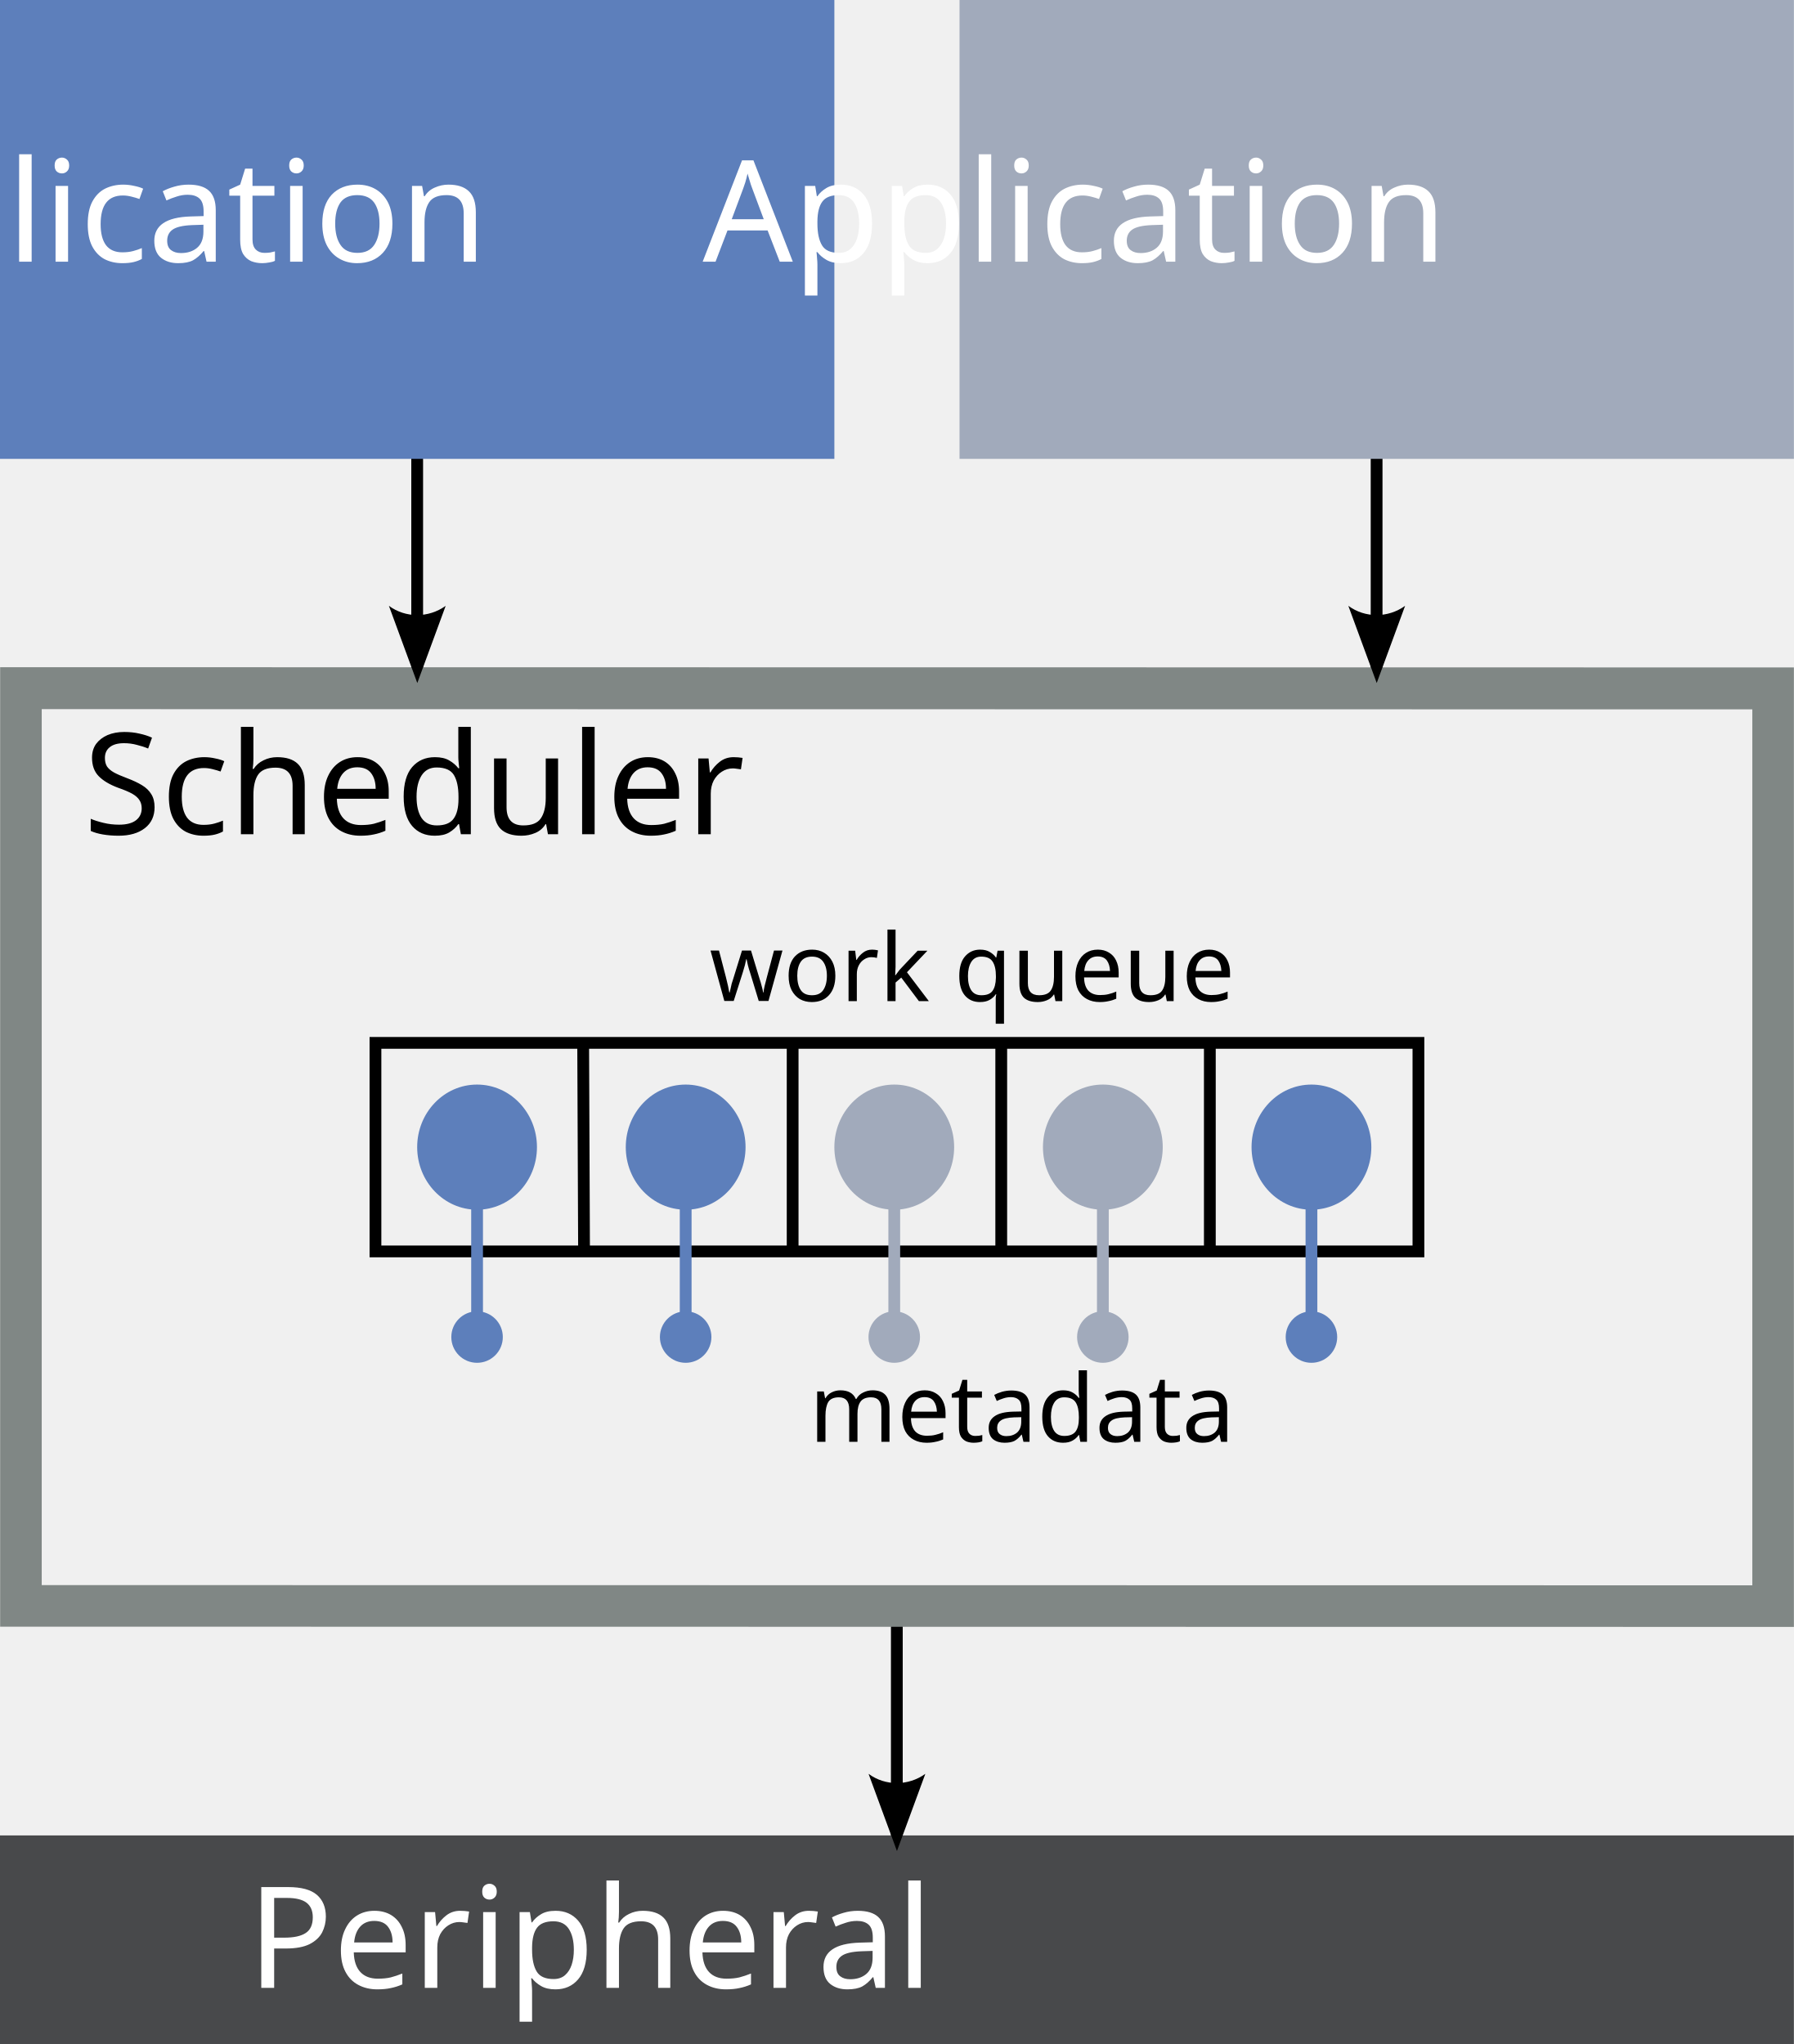
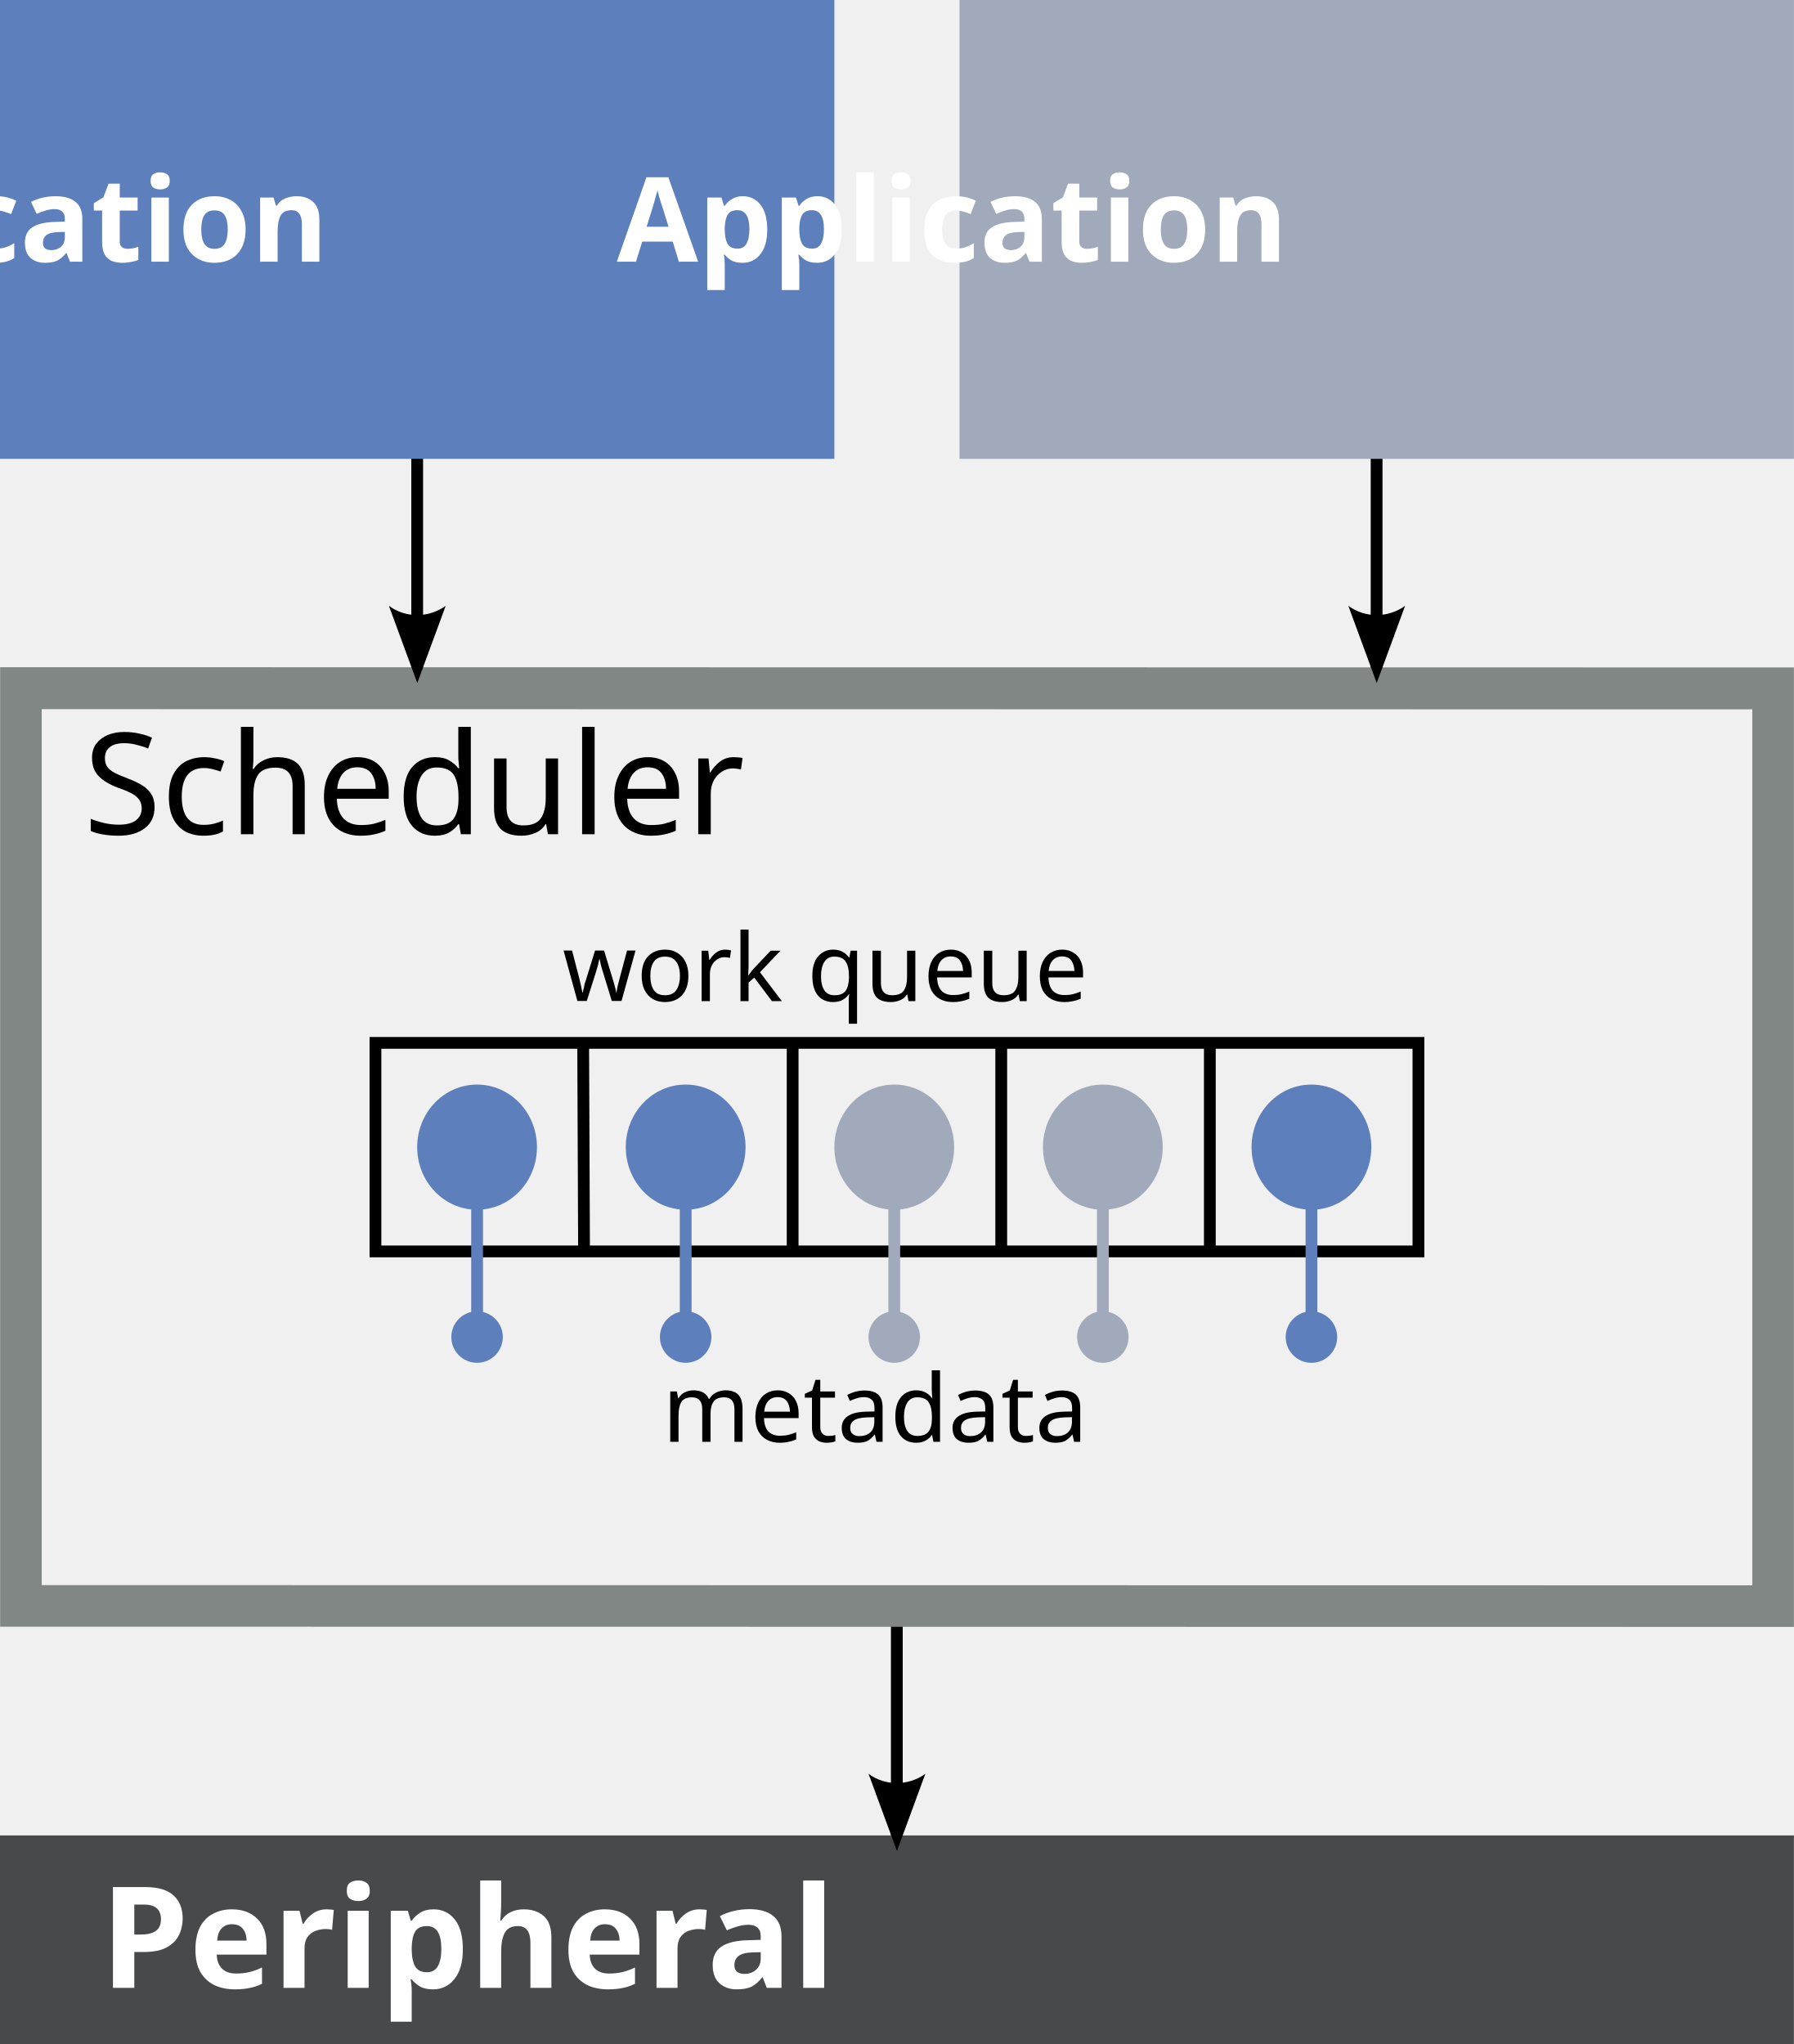
<svg xmlns="http://www.w3.org/2000/svg" width="152.362" height="173.622" id="svg2" version="1.1">
  <defs id="defs4">
    <marker orient="auto" refY="0" refX="0" id="DotL" style="overflow:visible">
      <path id="path3885" d="m -2.5,-1 c 0,2.76 -2.24,5 -5,5 -2.76,0 -5,-2.24 -5,-5 0,-2.76 2.24,-5 5,-5 2.76,0 5,2.24 5,5 z" style="fill-rule:evenodd;stroke:#000000;stroke-width:1pt;marker-start:none;marker-end:none" transform="matrix(0.8,0,0,0.8,5.92,0.8)" />
    </marker>
    <marker orient="auto" refY="0" refX="0" id="DotM" style="overflow:visible">
      <path id="path3888" d="m -2.5,-1 c 0,2.76 -2.24,5 -5,5 -2.76,0 -5,-2.24 -5,-5 0,-2.76 2.24,-5 5,-5 2.76,0 5,2.24 5,5 z" style="fill-rule:evenodd;stroke:#000000;stroke-width:1pt;marker-start:none;marker-end:none" transform="matrix(0.4,0,0,0.4,2.96,0.4)" />
    </marker>
    <marker orient="auto" refY="0" refX="0" id="Arrow2Mend" style="overflow:visible">
      <path id="path3850" style="font-size:12px;fill-rule:evenodd;stroke-width:0.625;stroke-linejoin:round" d="M 8.719,4.034 -2.207,0.016 8.719,-4.002 c -1.745,2.372 -1.735,5.617 -6e-7,8.035 z" transform="scale(-0.6,-0.6)" />
    </marker>
    <marker orient="auto" refY="0" refX="0" id="Arrow1Lend" style="overflow:visible">
      <path id="path3826" d="M 0,0 5,-5 -12.5,0 5,5 0,0 z" style="fill-rule:evenodd;stroke:#000000;stroke-width:1pt;marker-start:none" transform="matrix(-0.8,0,0,-0.8,-10,0)" />
    </marker>
  </defs>
  <g id="layer1" transform="translate(0,-878.7388)">
-     <rect style="fill:#48494b;fill-opacity:1;stroke:none" id="rect3761" width="152.362" height="17.716" x="0" y="1034.644" />
+     <g id="g3032">
+       <rect y="1034.644" x="0" height="17.716" width="152.362" id="rect3761" style="fill:#48494b;fill-opacity:1;stroke:none" />
+       <text id="text3763" y="1047.595" x="76.128" style="font-size:40px;font-style:normal;font-weight:normal;line-height:125%;letter-spacing:0px;word-spacing:0px;fill:#000000;fill-opacity:1;stroke:none;font-family:Sans" xml:space="preserve">
+         <tspan style="font-size:12px;font-style:normal;font-variant:normal;font-weight:bold;font-stretch:normal;text-align:center;line-height:125%;writing-mode:lr;text-anchor:middle;fill:#ffffff;fill-opacity:1;font-family:Gill Sans;-inkscape-font-specification:Gill Sans Bold" y="1047.595" x="76.128" id="tspan3765">Peripheral</tspan>
+       </text>
+     </g>
    <path style="fill:none;stroke:#000000;stroke-width:1px;stroke-linecap:butt;stroke-linejoin:miter;stroke-opacity:1;marker-end:url(#Arrow2Mend)" d="m 76.171,1015.385 0,19.26" id="path4452" />
-     <text xml:space="preserve" style="font-size:40px;font-style:normal;font-weight:normal;line-height:125%;letter-spacing:0px;word-spacing:0px;fill:#000000;fill-opacity:1;stroke:none;font-family:Sans" x="76.128" y="1047.595" id="text3763">
-       <tspan id="tspan3765" x="76.128" y="1047.595" style="font-size:12px;font-style:normal;font-variant:normal;font-weight:300;font-stretch:normal;text-align:center;line-height:125%;writing-mode:lr-tb;text-anchor:middle;fill:#ffffff;fill-opacity:1;font-family:Gill Sans;-inkscape-font-specification:Gill Sans Light">Peripheral</tspan>
-     </text>
-     <path style="fill:#808785;fill-opacity:1;stroke:none" d="m 0.012,935.413 0,81.5 152.35,0.019 0,-81.5 z m 3.531,3.562 145.288,0.019 0,74.406 -145.288,-0.019 z" id="rect3787" />
-     <text xml:space="preserve" style="font-size:40px;font-style:normal;font-weight:normal;line-height:125%;letter-spacing:0px;word-spacing:0px;fill:#000000;fill-opacity:1;stroke:none;font-family:Sans" x="7.099" y="949.601" id="text3792">
-       <tspan id="tspan3794" x="7.099" y="949.601" style="font-size:12px;font-style:normal;font-variant:normal;font-weight:300;font-stretch:normal;text-align:start;line-height:125%;writing-mode:lr-tb;text-anchor:start;fill:#000000;fill-opacity:1;font-family:Gill Sans;-inkscape-font-specification:Gill Sans Light">Scheduler</tspan>
-     </text>
-     <path id="path3814" style="fill:none;stroke:#000000;stroke-width:1px;stroke-linecap:butt;stroke-linejoin:miter;stroke-opacity:1" d="m 102.756,967.322 0,17.717 m -17.717,-17.717 0,17.717 m -17.717,-17.717 0,17.717 m -35.433,-17.717 0,17.717 88.583,0 0,-17.717 z m 17.642,0.142 0.074,17.575" />
+     <g id="g3064">
+       <path id="rect3787" d="m 0.012,935.413 0,81.5 152.35,0.019 0,-81.5 z m 3.531,3.562 145.288,0.019 0,74.406 -145.288,-0.019 z" style="fill:#808785;fill-opacity:1;stroke:none" />
+       <text id="text3792" y="949.601" x="7.099" style="font-size:40px;font-style:normal;font-weight:normal;line-height:125%;letter-spacing:0px;word-spacing:0px;fill:#000000;fill-opacity:1;stroke:none;font-family:Sans" xml:space="preserve">
+         <tspan style="font-size:12px;font-style:normal;font-variant:normal;font-weight:300;font-stretch:normal;text-align:start;line-height:125%;writing-mode:lr-tb;text-anchor:start;fill:#000000;fill-opacity:1;font-family:Gill Sans;-inkscape-font-specification:Gill Sans Light" y="949.601" x="7.099" id="tspan3794">Scheduler</tspan>
+       </text>
+       <g id="g3037">
+         <path id="path3814" style="fill:none;stroke:#000000;stroke-width:1px;stroke-linecap:butt;stroke-linejoin:miter;stroke-opacity:1" d="m 102.756,967.322 0,17.717 m -17.717,-17.717 0,17.717 m -17.717,-17.717 0,17.717 m -35.433,-17.717 0,17.717 88.583,0 0,-17.717 z m 17.642,0.142 0.074,17.575" />
+         <text xml:space="preserve" style="font-size:12px;font-style:normal;font-variant:normal;font-weight:300;font-stretch:normal;text-align:end;line-height:125%;letter-spacing:0px;word-spacing:0px;writing-mode:lr-tb;text-anchor:end;fill:#000000;fill-opacity:1;stroke:none;font-family:Gill Sans;-inkscape-font-specification:Gill Sans Light" x="120.472" y="963.778" id="text4454">
+           <tspan id="tspan4456" x="120.472" y="963.778" style="font-size:8px;font-style:normal;font-variant:normal;font-weight:300;font-stretch:normal;text-align:end;line-height:125%;writing-mode:lr-tb;text-anchor:end;font-family:Gill Sans;-inkscape-font-specification:Gill Sans Light">work queue</tspan>
+         </text>
+         <text id="text4458" y="1001.211" x="120.472" style="font-size:12px;font-style:normal;font-variant:normal;font-weight:300;font-stretch:normal;text-align:end;line-height:125%;letter-spacing:0px;word-spacing:0px;writing-mode:lr-tb;text-anchor:end;fill:#000000;fill-opacity:1;stroke:none;font-family:Gill Sans;-inkscape-font-specification:Gill Sans Light" xml:space="preserve">
+           <tspan style="font-size:8px;font-style:normal;font-variant:normal;font-weight:300;font-stretch:normal;text-align:end;line-height:125%;writing-mode:lr-tb;text-anchor:end;font-family:Gill Sans;-inkscape-font-specification:Gill Sans Light" y="1001.211" x="120.472" id="tspan4460">metadata</tspan>
+         </text>
+         <g id="g5246">
+           <path transform="translate(74.1811,940.7467)" d="m -28.575,35.433 c 0,2.935 -2.277,5.315 -5.087,5.315 -2.809,0 -5.087,-2.38 -5.087,-5.315 0,-2.935 2.277,-5.315 5.087,-5.315 2.809,0 5.087,2.38 5.087,5.315 z" id="path4466" style="fill:#5d7fbb;fill-opacity:1;stroke:none" />
+           <path id="path4488" d="m 40.52,977.951 0,14.173" style="fill:none;stroke:#5d7fbb;stroke-width:1px;stroke-linecap:butt;stroke-linejoin:miter;stroke-opacity:1;marker-start:none;marker-end:none" />
+           <path transform="matrix(1.234287,0,0,1.234287,-5.401618,885.1617)" d="m 38.976,86.811 c 0,0.978 -0.793,1.772 -1.772,1.772 -0.978,0 -1.772,-0.793 -1.772,-1.772 0,-0.978 0.793,-1.772 1.772,-1.772 0.978,0 1.772,0.793 1.772,1.772 z" id="path5244" style="fill:#5d7fbb;fill-opacity:1;stroke:none" />
+         </g>
+         <g id="g5251" transform="translate(17.71653,0)">
+           <path style="fill:#5d7fbb;fill-opacity:1;stroke:none" id="path5253" d="m -28.575,35.433 c 0,2.935 -2.277,5.315 -5.087,5.315 -2.809,0 -5.087,-2.38 -5.087,-5.315 0,-2.935 2.277,-5.315 5.087,-5.315 2.809,0 5.087,2.38 5.087,5.315 z" transform="translate(74.1811,940.7467)" />
+           <path style="fill:none;stroke:#5d7fbb;stroke-width:1px;stroke-linecap:butt;stroke-linejoin:miter;stroke-opacity:1;marker-start:none;marker-end:none" d="m 40.52,977.951 0,14.173" id="path5255" />
+           <path style="fill:#5d7fbb;fill-opacity:1;stroke:none" id="path5257" d="m 38.976,86.811 c 0,0.978 -0.793,1.772 -1.772,1.772 -0.978,0 -1.772,-0.793 -1.772,-1.772 0,-0.978 0.793,-1.772 1.772,-1.772 0.978,0 1.772,0.793 1.772,1.772 z" transform="matrix(1.234287,0,0,1.234287,-5.401618,885.1617)" />
+         </g>
+         <g transform="translate(53.1496,0)" id="g5259" style="fill:#a1aabb;fill-opacity:1">
+           <path transform="translate(74.1811,940.7467)" d="m -28.575,35.433 c 0,2.935 -2.277,5.315 -5.087,5.315 -2.809,0 -5.087,-2.38 -5.087,-5.315 0,-2.935 2.277,-5.315 5.087,-5.315 2.809,0 5.087,2.38 5.087,5.315 z" id="path5261" style="fill:#a1aabb;fill-opacity:1;stroke:none" />
+           <path id="path5263" d="m 40.52,977.951 0,14.173" style="fill:none;stroke:#a1aabb;stroke-width:1px;stroke-linecap:butt;stroke-linejoin:miter;stroke-opacity:1;marker-start:none;marker-end:none" />
+           <path transform="matrix(1.234287,0,0,1.234287,-5.401618,885.1617)" d="m 38.976,86.811 c 0,0.978 -0.793,1.772 -1.772,1.772 -0.978,0 -1.772,-0.793 -1.772,-1.772 0,-0.978 0.793,-1.772 1.772,-1.772 0.978,0 1.772,0.793 1.772,1.772 z" id="path5265" style="fill:#a1aabb;fill-opacity:1;stroke:none" />
+         </g>
+         <g id="g5267" transform="translate(35.43307,0)" style="fill:#a1aabb;fill-opacity:1">
+           <path style="fill:#a1aabb;fill-opacity:1;stroke:none" id="path5269" d="m -28.575,35.433 c 0,2.935 -2.277,5.315 -5.087,5.315 -2.809,0 -5.087,-2.38 -5.087,-5.315 0,-2.935 2.277,-5.315 5.087,-5.315 2.809,0 5.087,2.38 5.087,5.315 z" transform="translate(74.1811,940.7467)" />
+           <path style="fill:none;stroke:#a1aabb;stroke-width:1px;stroke-linecap:butt;stroke-linejoin:miter;stroke-opacity:1;marker-start:none;marker-end:none" d="m 40.52,977.951 0,14.173" id="path5271" />
+           <path style="fill:#a1aabb;fill-opacity:1;stroke:none" id="path5273" d="m 38.976,86.811 c 0,0.978 -0.793,1.772 -1.772,1.772 -0.978,0 -1.772,-0.793 -1.772,-1.772 0,-0.978 0.793,-1.772 1.772,-1.772 0.978,0 1.772,0.793 1.772,1.772 z" transform="matrix(1.234287,0,0,1.234287,-5.401618,885.1617)" />
+         </g>
+         <g transform="translate(70.86613,0)" id="g5275">
+           <path transform="translate(74.1811,940.7467)" d="m -28.575,35.433 c 0,2.935 -2.277,5.315 -5.087,5.315 -2.809,0 -5.087,-2.38 -5.087,-5.315 0,-2.935 2.277,-5.315 5.087,-5.315 2.809,0 5.087,2.38 5.087,5.315 z" id="path5277" style="fill:#5d7fbb;fill-opacity:1;stroke:none" />
+           <path id="path5279" d="m 40.52,977.951 0,14.173" style="fill:none;stroke:#5d7fbb;stroke-width:1px;stroke-linecap:butt;stroke-linejoin:miter;stroke-opacity:1;marker-start:none;marker-end:none" />
+           <path transform="matrix(1.234287,0,0,1.234287,-5.401618,885.1617)" d="m 38.976,86.811 c 0,0.978 -0.793,1.772 -1.772,1.772 -0.978,0 -1.772,-0.793 -1.772,-1.772 0,-0.978 0.793,-1.772 1.772,-1.772 0.978,0 1.772,0.793 1.772,1.772 z" id="path5281" style="fill:#5d7fbb;fill-opacity:1;stroke:none" />
+         </g>
+       </g>
+     </g>
    <path style="fill:none;stroke:#000000;stroke-width:1px;stroke-linecap:butt;stroke-linejoin:miter;stroke-opacity:1;marker-end:url(#Arrow2Mend)" d="m 35.433,9.087 0,19.26" id="path3818" transform="translate(0,907.0853)" />
    <path id="path4450" d="m 116.92,916.172 0,19.26" style="fill:none;stroke:#000000;stroke-width:1px;stroke-linecap:butt;stroke-linejoin:miter;stroke-opacity:1;marker-end:url(#Arrow2Mend)" />
-     <rect style="fill:#5d7fbb;fill-opacity:1;stroke:none" id="rect3796" width="70.866" height="38.976" x="0" y="878.739" />
-     <text xml:space="preserve" style="font-size:40px;font-style:normal;font-weight:normal;line-height:125%;letter-spacing:0px;word-spacing:0px;fill:#000000;fill-opacity:1;stroke:none;font-family:Sans" x="35.79" y="900.969" id="text3800">
-       <tspan id="tspan3802" x="35.79" y="900.969" style="font-size:12px;font-style:normal;font-variant:normal;font-weight:300;font-stretch:normal;text-align:center;line-height:125%;writing-mode:lr-tb;text-anchor:middle;fill:#ffffff;fill-opacity:1;font-family:Gill Sans;-inkscape-font-specification:Gill Sans Light">Application</tspan>
-     </text>
-     <rect style="fill:#a1aabb;fill-opacity:1;stroke:none" id="rect3798" width="70.866" height="38.976" x="81.496" y="878.739" />
-     <text id="text3804" y="900.969" x="117.287" style="font-size:40px;font-style:normal;font-weight:normal;line-height:125%;letter-spacing:0px;word-spacing:0px;fill:#000000;fill-opacity:1;stroke:none;font-family:Sans" xml:space="preserve">
-       <tspan style="font-size:12px;font-style:normal;font-variant:normal;font-weight:300;font-stretch:normal;text-align:center;line-height:125%;writing-mode:lr-tb;text-anchor:middle;fill:#ffffff;fill-opacity:1;font-family:Gill Sans;-inkscape-font-specification:Gill Sans Light" y="900.969" x="117.287" id="tspan3806">Application</tspan>
-     </text>
-     <text xml:space="preserve" style="font-size:12px;font-style:normal;font-variant:normal;font-weight:300;font-stretch:normal;text-align:end;line-height:125%;letter-spacing:0px;word-spacing:0px;writing-mode:lr-tb;text-anchor:end;fill:#000000;fill-opacity:1;stroke:none;font-family:Gill Sans;-inkscape-font-specification:Gill Sans Light" x="120.472" y="963.778" id="text4454">
-       <tspan id="tspan4456" x="120.472" y="963.778" style="font-size:8px;font-style:normal;font-variant:normal;font-weight:300;font-stretch:normal;text-align:end;line-height:125%;writing-mode:lr-tb;text-anchor:end;font-family:Gill Sans;-inkscape-font-specification:Gill Sans Light">work queue</tspan>
-     </text>
-     <text id="text4458" y="1001.211" x="120.472" style="font-size:12px;font-style:normal;font-variant:normal;font-weight:300;font-stretch:normal;text-align:end;line-height:125%;letter-spacing:0px;word-spacing:0px;writing-mode:lr-tb;text-anchor:end;fill:#000000;fill-opacity:1;stroke:none;font-family:Gill Sans;-inkscape-font-specification:Gill Sans Light" xml:space="preserve">
-       <tspan style="font-size:8px;font-style:normal;font-variant:normal;font-weight:300;font-stretch:normal;text-align:end;line-height:125%;writing-mode:lr-tb;text-anchor:end;font-family:Gill Sans;-inkscape-font-specification:Gill Sans Light" y="1001.211" x="120.472" id="tspan4460">metadata</tspan>
-     </text>
-     <g id="g5246">
-       <path transform="translate(74.1811,940.7467)" d="m -28.575,35.433 c 0,2.935 -2.277,5.315 -5.087,5.315 -2.809,0 -5.087,-2.38 -5.087,-5.315 0,-2.935 2.277,-5.315 5.087,-5.315 2.809,0 5.087,2.38 5.087,5.315 z" id="path4466" style="fill:#5d7fbb;fill-opacity:1;stroke:none" />
-       <path id="path4488" d="m 40.52,977.951 0,14.173" style="fill:none;stroke:#5d7fbb;stroke-width:1px;stroke-linecap:butt;stroke-linejoin:miter;stroke-opacity:1;marker-start:none;marker-end:none" />
-       <path transform="matrix(1.234287,0,0,1.234287,-5.401618,885.1617)" d="m 38.976,86.811 c 0,0.978 -0.793,1.772 -1.772,1.772 -0.978,0 -1.772,-0.793 -1.772,-1.772 0,-0.978 0.793,-1.772 1.772,-1.772 0.978,0 1.772,0.793 1.772,1.772 z" id="path5244" style="fill:#5d7fbb;fill-opacity:1;stroke:none" />
+     <g id="g3095">
+       <rect y="878.739" x="0" height="38.976" width="70.866" id="rect3796" style="fill:#5d7fbb;fill-opacity:1;stroke:none" />
+       <text id="text3800" y="900.969" x="35.79" style="font-size:40px;font-style:normal;font-weight:normal;line-height:125%;letter-spacing:0px;word-spacing:0px;fill:#000000;fill-opacity:1;stroke:none;font-family:Sans" xml:space="preserve">
+         <tspan style="font-size:10px;font-style:normal;font-variant:normal;font-weight:bold;font-stretch:normal;text-align:center;line-height:125%;writing-mode:lr;text-anchor:middle;fill:#ffffff;fill-opacity:1;font-family:Gill Sans;-inkscape-font-specification:Gill Sans Bold" y="900.969" x="35.79" id="tspan3802">Application</tspan>
+       </text>
    </g>
-     <g id="g5251" transform="translate(17.71653,0)">
-       <path style="fill:#5d7fbb;fill-opacity:1;stroke:none" id="path5253" d="m -28.575,35.433 c 0,2.935 -2.277,5.315 -5.087,5.315 -2.809,0 -5.087,-2.38 -5.087,-5.315 0,-2.935 2.277,-5.315 5.087,-5.315 2.809,0 5.087,2.38 5.087,5.315 z" transform="translate(74.1811,940.7467)" />
-       <path style="fill:none;stroke:#5d7fbb;stroke-width:1px;stroke-linecap:butt;stroke-linejoin:miter;stroke-opacity:1;marker-start:none;marker-end:none" d="m 40.52,977.951 0,14.173" id="path5255" />
-       <path style="fill:#5d7fbb;fill-opacity:1;stroke:none" id="path5257" d="m 38.976,86.811 c 0,0.978 -0.793,1.772 -1.772,1.772 -0.978,0 -1.772,-0.793 -1.772,-1.772 0,-0.978 0.793,-1.772 1.772,-1.772 0.978,0 1.772,0.793 1.772,1.772 z" transform="matrix(1.234287,0,0,1.234287,-5.401618,885.1617)" />
-     </g>
-     <g transform="translate(53.1496,0)" id="g5259" style="fill:#a1aabb;fill-opacity:1">
-       <path transform="translate(74.1811,940.7467)" d="m -28.575,35.433 c 0,2.935 -2.277,5.315 -5.087,5.315 -2.809,0 -5.087,-2.38 -5.087,-5.315 0,-2.935 2.277,-5.315 5.087,-5.315 2.809,0 5.087,2.38 5.087,5.315 z" id="path5261" style="fill:#a1aabb;fill-opacity:1;stroke:none" />
-       <path id="path5263" d="m 40.52,977.951 0,14.173" style="fill:none;stroke:#a1aabb;stroke-width:1px;stroke-linecap:butt;stroke-linejoin:miter;stroke-opacity:1;marker-start:none;marker-end:none" />
-       <path transform="matrix(1.234287,0,0,1.234287,-5.401618,885.1617)" d="m 38.976,86.811 c 0,0.978 -0.793,1.772 -1.772,1.772 -0.978,0 -1.772,-0.793 -1.772,-1.772 0,-0.978 0.793,-1.772 1.772,-1.772 0.978,0 1.772,0.793 1.772,1.772 z" id="path5265" style="fill:#a1aabb;fill-opacity:1;stroke:none" />
-     </g>
-     <g id="g5267" transform="translate(35.43307,0)" style="fill:#a1aabb;fill-opacity:1">
-       <path style="fill:#a1aabb;fill-opacity:1;stroke:none" id="path5269" d="m -28.575,35.433 c 0,2.935 -2.277,5.315 -5.087,5.315 -2.809,0 -5.087,-2.38 -5.087,-5.315 0,-2.935 2.277,-5.315 5.087,-5.315 2.809,0 5.087,2.38 5.087,5.315 z" transform="translate(74.1811,940.7467)" />
-       <path style="fill:none;stroke:#a1aabb;stroke-width:1px;stroke-linecap:butt;stroke-linejoin:miter;stroke-opacity:1;marker-start:none;marker-end:none" d="m 40.52,977.951 0,14.173" id="path5271" />
-       <path style="fill:#a1aabb;fill-opacity:1;stroke:none" id="path5273" d="m 38.976,86.811 c 0,0.978 -0.793,1.772 -1.772,1.772 -0.978,0 -1.772,-0.793 -1.772,-1.772 0,-0.978 0.793,-1.772 1.772,-1.772 0.978,0 1.772,0.793 1.772,1.772 z" transform="matrix(1.234287,0,0,1.234287,-5.401618,885.1617)" />
-     </g>
-     <g transform="translate(70.86613,0)" id="g5275">
-       <path transform="translate(74.1811,940.7467)" d="m -28.575,35.433 c 0,2.935 -2.277,5.315 -5.087,5.315 -2.809,0 -5.087,-2.38 -5.087,-5.315 0,-2.935 2.277,-5.315 5.087,-5.315 2.809,0 5.087,2.38 5.087,5.315 z" id="path5277" style="fill:#5d7fbb;fill-opacity:1;stroke:none" />
-       <path id="path5279" d="m 40.52,977.951 0,14.173" style="fill:none;stroke:#5d7fbb;stroke-width:1px;stroke-linecap:butt;stroke-linejoin:miter;stroke-opacity:1;marker-start:none;marker-end:none" />
-       <path transform="matrix(1.234287,0,0,1.234287,-5.401618,885.1617)" d="m 38.976,86.811 c 0,0.978 -0.793,1.772 -1.772,1.772 -0.978,0 -1.772,-0.793 -1.772,-1.772 0,-0.978 0.793,-1.772 1.772,-1.772 0.978,0 1.772,0.793 1.772,1.772 z" id="path5281" style="fill:#5d7fbb;fill-opacity:1;stroke:none" />
+     <g id="g3100">
+       <rect y="878.739" x="81.496" height="38.976" width="70.866" id="rect3798" style="fill:#a1aabb;fill-opacity:1;stroke:none" />
+       <text xml:space="preserve" style="font-size:40px;font-style:normal;font-weight:normal;line-height:125%;letter-spacing:0px;word-spacing:0px;fill:#000000;fill-opacity:1;stroke:none;font-family:Sans" x="117.287" y="900.969" id="text3804">
+         <tspan id="tspan3806" x="117.287" y="900.969" style="font-size:10px;font-style:normal;font-variant:normal;font-weight:bold;font-stretch:normal;text-align:center;line-height:125%;writing-mode:lr;text-anchor:middle;fill:#ffffff;fill-opacity:1;font-family:Gill Sans;-inkscape-font-specification:Gill Sans Bold">Application</tspan>
+       </text>
    </g>
  </g>
</svg>
